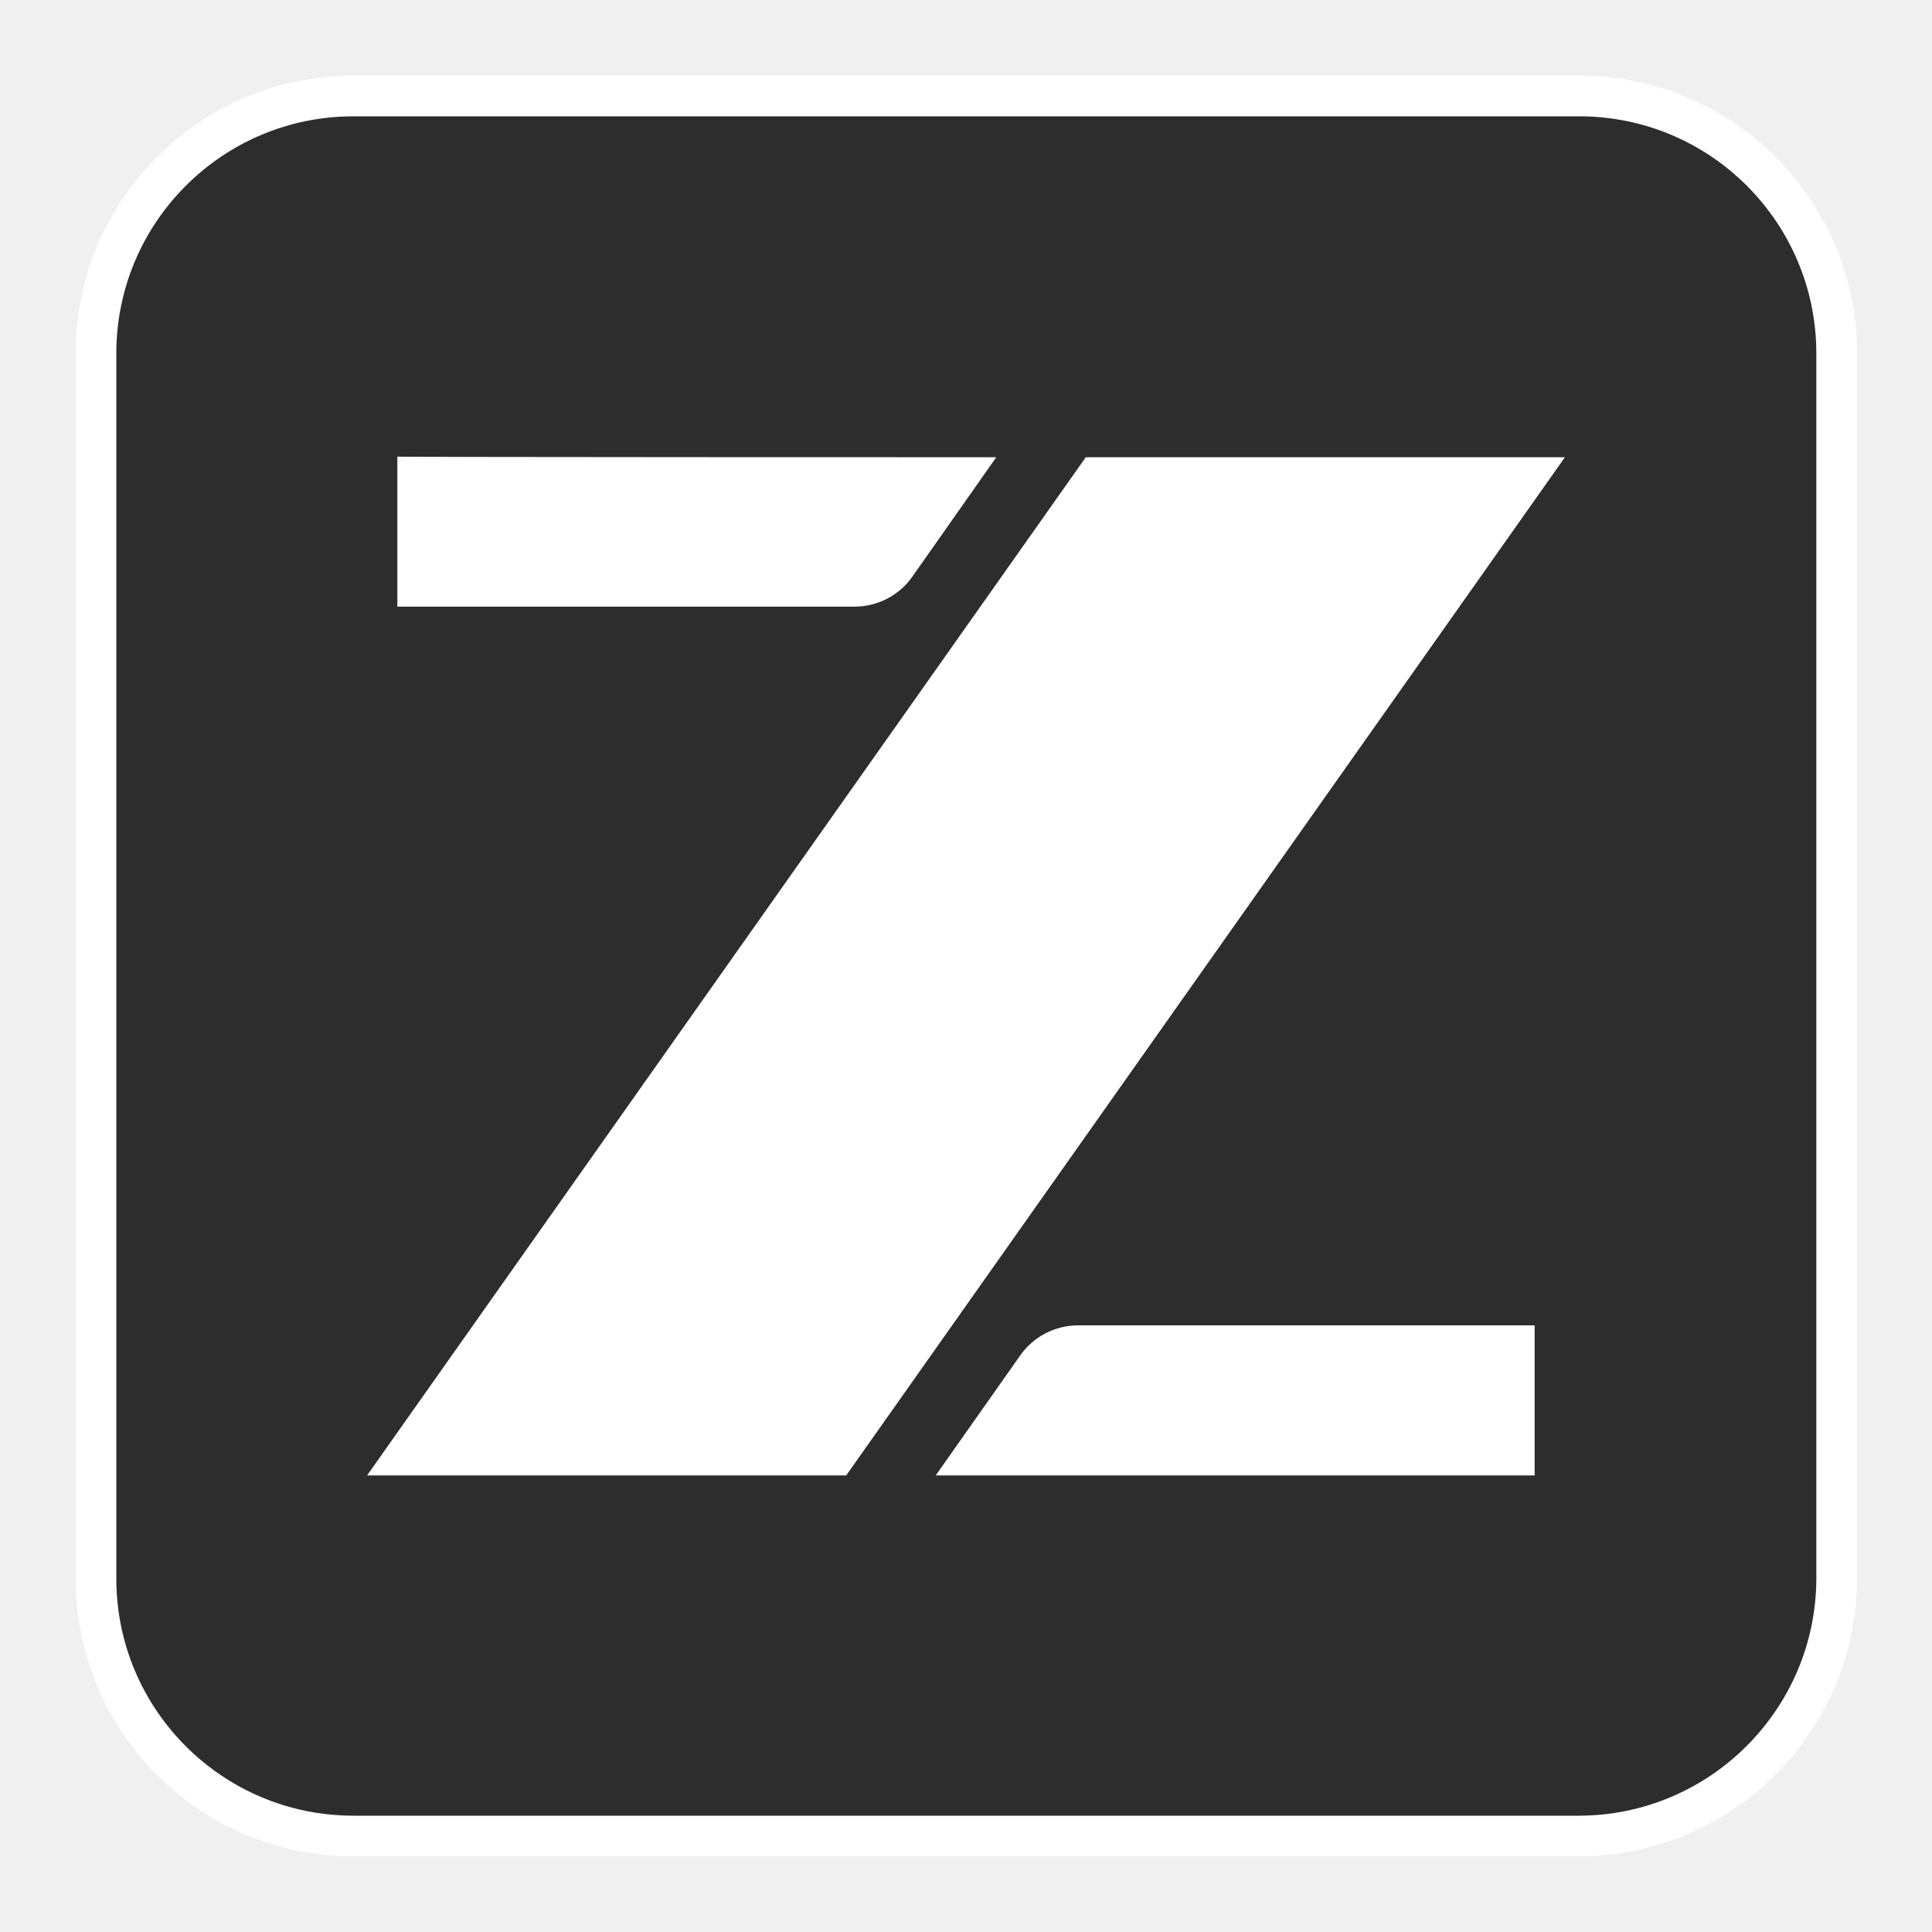
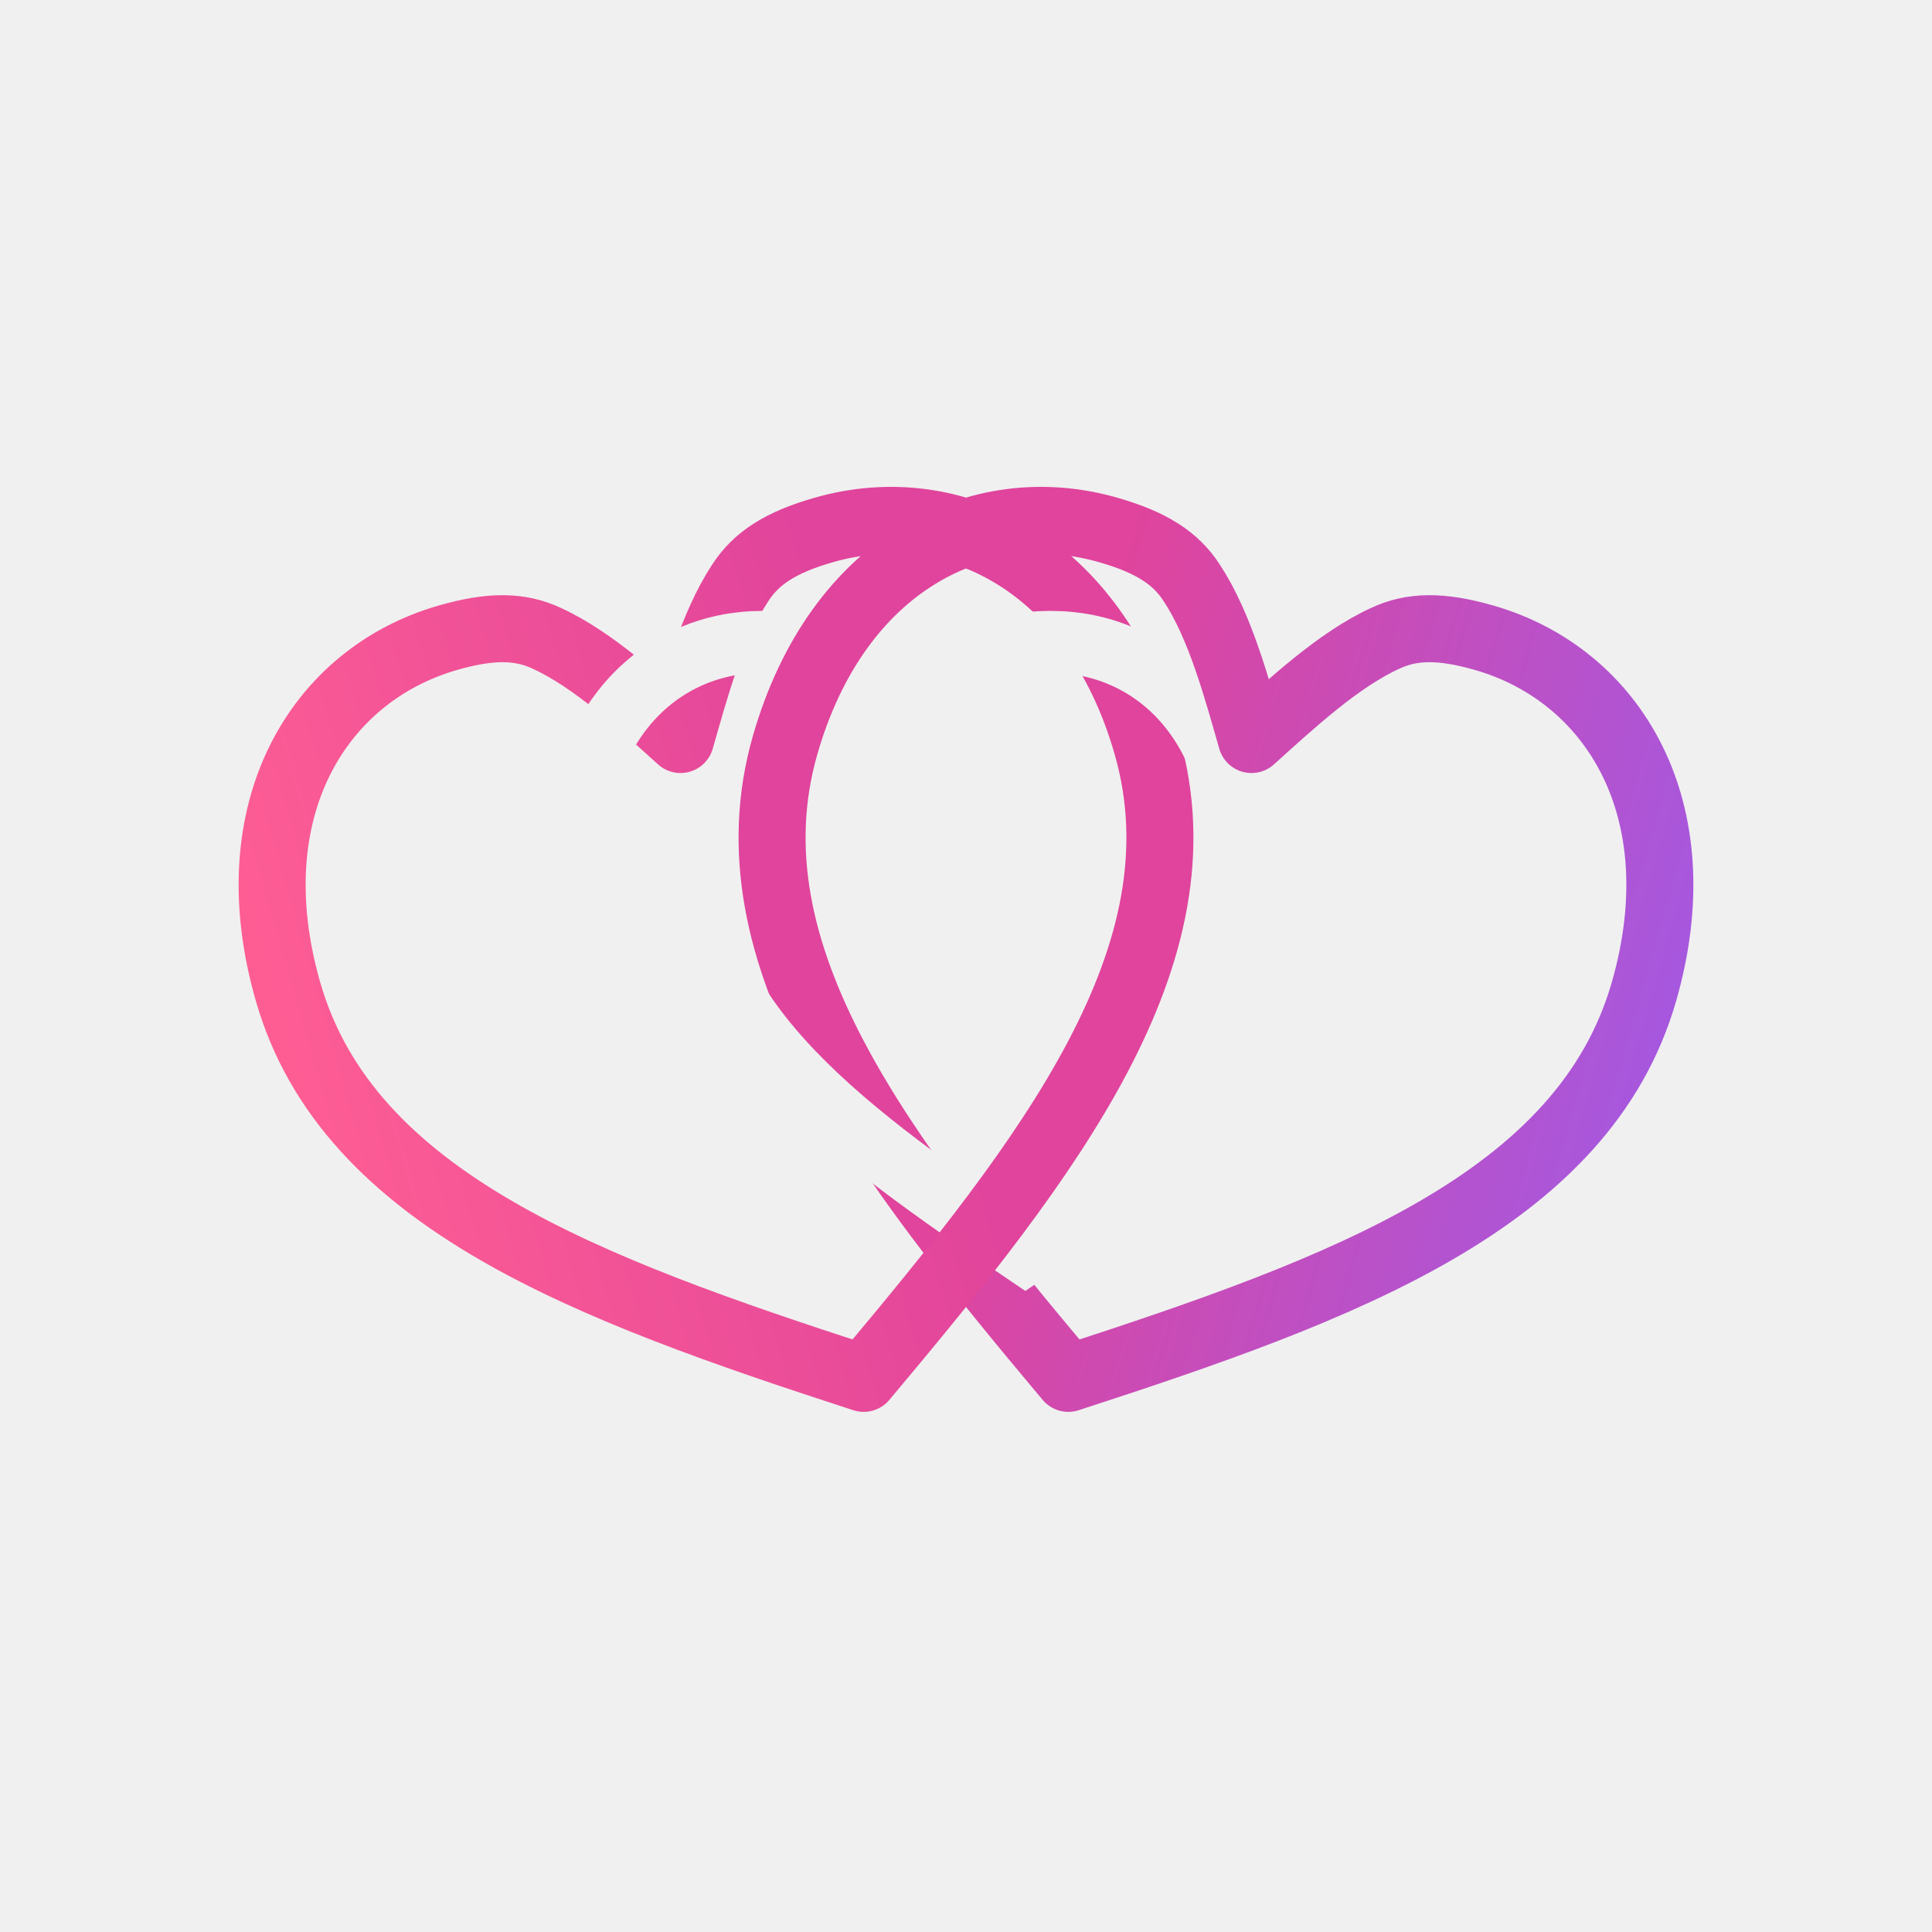
- <svg xmlns="http://www.w3.org/2000/svg" version="1.1" x="0px" y="0px" viewBox="0 0 30 30" style="enable-background:new 0 0 30 30;" xml:space="preserve">
+ <svg xmlns="http://www.w3.org/2000/svg" viewBox="0 0 512 512" width="512" height="512">
  <defs>
-     <style type="text/css">
-     .st194{fill:#2D2D2D;stroke:#FFFFFF;stroke-width:0.632;stroke-miterlimit:10;}
-     .st23{fill:#FFFFFF;}
- 
-     .z-breathe {
-       animation: breathe 2.5s ease-in-out infinite;
-     }
- 
-     @keyframes breathe {
-       0%, 100% { opacity: 0.7; }
-       50% { opacity: 1; }
-     }
-   </style>
+     <linearGradient id="g7a" x1="256" y1="16" x2="256" y2="496" gradientUnits="userSpaceOnUse">
+       <stop offset="0" stop-color="#FF8A5D" />
+       <stop offset="1" stop-color="#E0449C" />
+     </linearGradient>
+     <linearGradient id="g7l" x1="78.7" y1="256" x2="318.7" y2="256" gradientUnits="userSpaceOnUse">
+       <stop offset="0" stop-color="#FF5E93" />
+       <stop offset="1" stop-color="#E0449C" />
+     </linearGradient>
+     <linearGradient id="g7r" x1="193.3" y1="256" x2="433.3" y2="256" gradientUnits="userSpaceOnUse">
+       <stop offset="0" stop-color="#E0449C" />
+       <stop offset="1" stop-color="#A558E0" />
+     </linearGradient>
+     <clipPath id="c7t">
+       <rect x="0" y="0" width="512" height="256" />
+     </clipPath>
+     <clipPath id="c7b">
+       <rect x="0" y="256" width="512" height="256" />
+     </clipPath>
+     <mask id="m7l" maskUnits="userSpaceOnUse" x="0" y="0" width="512" height="512">
+       <rect width="512" height="512" fill="#fff" />
+       <path d="M256 404 C170 346 96 292 96 214 C96 146 138 108 186 108 C202 108 212 111 220 118 C234 130 246 150 256 166 C266 150 278 130 292 118 C300 111 310 108 326 108 C374 108 416 146 416 214 C416 292 342 346 256 404 Z" transform="translate(313.3 260) rotate(16) scale(0.74) translate(-256 -256)" fill="none" stroke="#000" stroke-width="30" />
+     </mask>
+     <mask id="m7r" maskUnits="userSpaceOnUse" x="0" y="0" width="512" height="512">
+       <rect width="512" height="512" fill="#fff" />
+       <path d="M256 404 C170 346 96 292 96 214 C96 146 138 108 186 108 C202 108 212 111 220 118 C234 130 246 150 256 166 C266 150 278 130 292 118 C300 111 310 108 326 108 C374 108 416 146 416 214 C416 292 342 346 256 404 Z" transform="translate(198.7 260) rotate(-16) scale(0.74) translate(-256 -256)" fill="none" stroke="#000" stroke-width="30" />
+     </mask>
  </defs>
-   <g>
-     <path class="st194" d="M24.51,28.51H5.49c-2.21,0-4-1.79-4-4V5.49c0-2.21,1.79-4,4-4h19.03c2.21,0,4,1.79,4,4v19.03     C28.51,26.72,26.72,28.51,24.51,28.51z" />
-     <g class="z-breathe">
-       <path class="st23" d="M15.47,7.1l-1.3,1.85c-0.2,0.29-0.54,0.47-0.9,0.47h-7.1V7.09C6.16,7.1,15.47,7.1,15.47,7.1z" />
-       <polygon class="st23" points="24.3,7.1 13.14,22.91 5.7,22.91 16.86,7.1" />
-       <path class="st23" d="M14.53,22.91l1.31-1.86c0.2-0.29,0.54-0.47,0.9-0.47h7.09v2.33H14.53z" />
-     </g>
+   <g clip-path="url(#c7t)">
+     <path d="M256 404 C170 346 96 292 96 214 C96 146 138 108 186 108 C202 108 212 111 220 118 C234 130 246 150 256 166 C266 150 278 130 292 118 C300 111 310 108 326 108 C374 108 416 146 416 214 C416 292 342 346 256 404 Z" transform="translate(198.7 260) rotate(-16) scale(0.74) translate(-256 -256)" fill="none" stroke="url(#g7l)" stroke-width="24" stroke-linejoin="round" mask="url(#m7l)" />
+     <path d="M256 404 C170 346 96 292 96 214 C96 146 138 108 186 108 C202 108 212 111 220 118 C234 130 246 150 256 166 C266 150 278 130 292 118 C300 111 310 108 326 108 C374 108 416 146 416 214 C416 292 342 346 256 404 Z" transform="translate(313.3 260) rotate(16) scale(0.74) translate(-256 -256)" fill="none" stroke="url(#g7r)" stroke-width="24" stroke-linejoin="round" />
+   </g>
+   <g clip-path="url(#c7b)">
+     <path d="M256 404 C170 346 96 292 96 214 C96 146 138 108 186 108 C202 108 212 111 220 118 C234 130 246 150 256 166 C266 150 278 130 292 118 C300 111 310 108 326 108 C374 108 416 146 416 214 C416 292 342 346 256 404 Z" transform="translate(313.3 260) rotate(16) scale(0.74) translate(-256 -256)" fill="none" stroke="url(#g7r)" stroke-width="24" stroke-linejoin="round" mask="url(#m7r)" />
+     <path d="M256 404 C170 346 96 292 96 214 C96 146 138 108 186 108 C202 108 212 111 220 118 C234 130 246 150 256 166 C266 150 278 130 292 118 C300 111 310 108 326 108 C374 108 416 146 416 214 C416 292 342 346 256 404 Z" transform="translate(198.7 260) rotate(-16) scale(0.74) translate(-256 -256)" fill="none" stroke="url(#g7l)" stroke-width="24" stroke-linejoin="round" />
  </g>
</svg>
